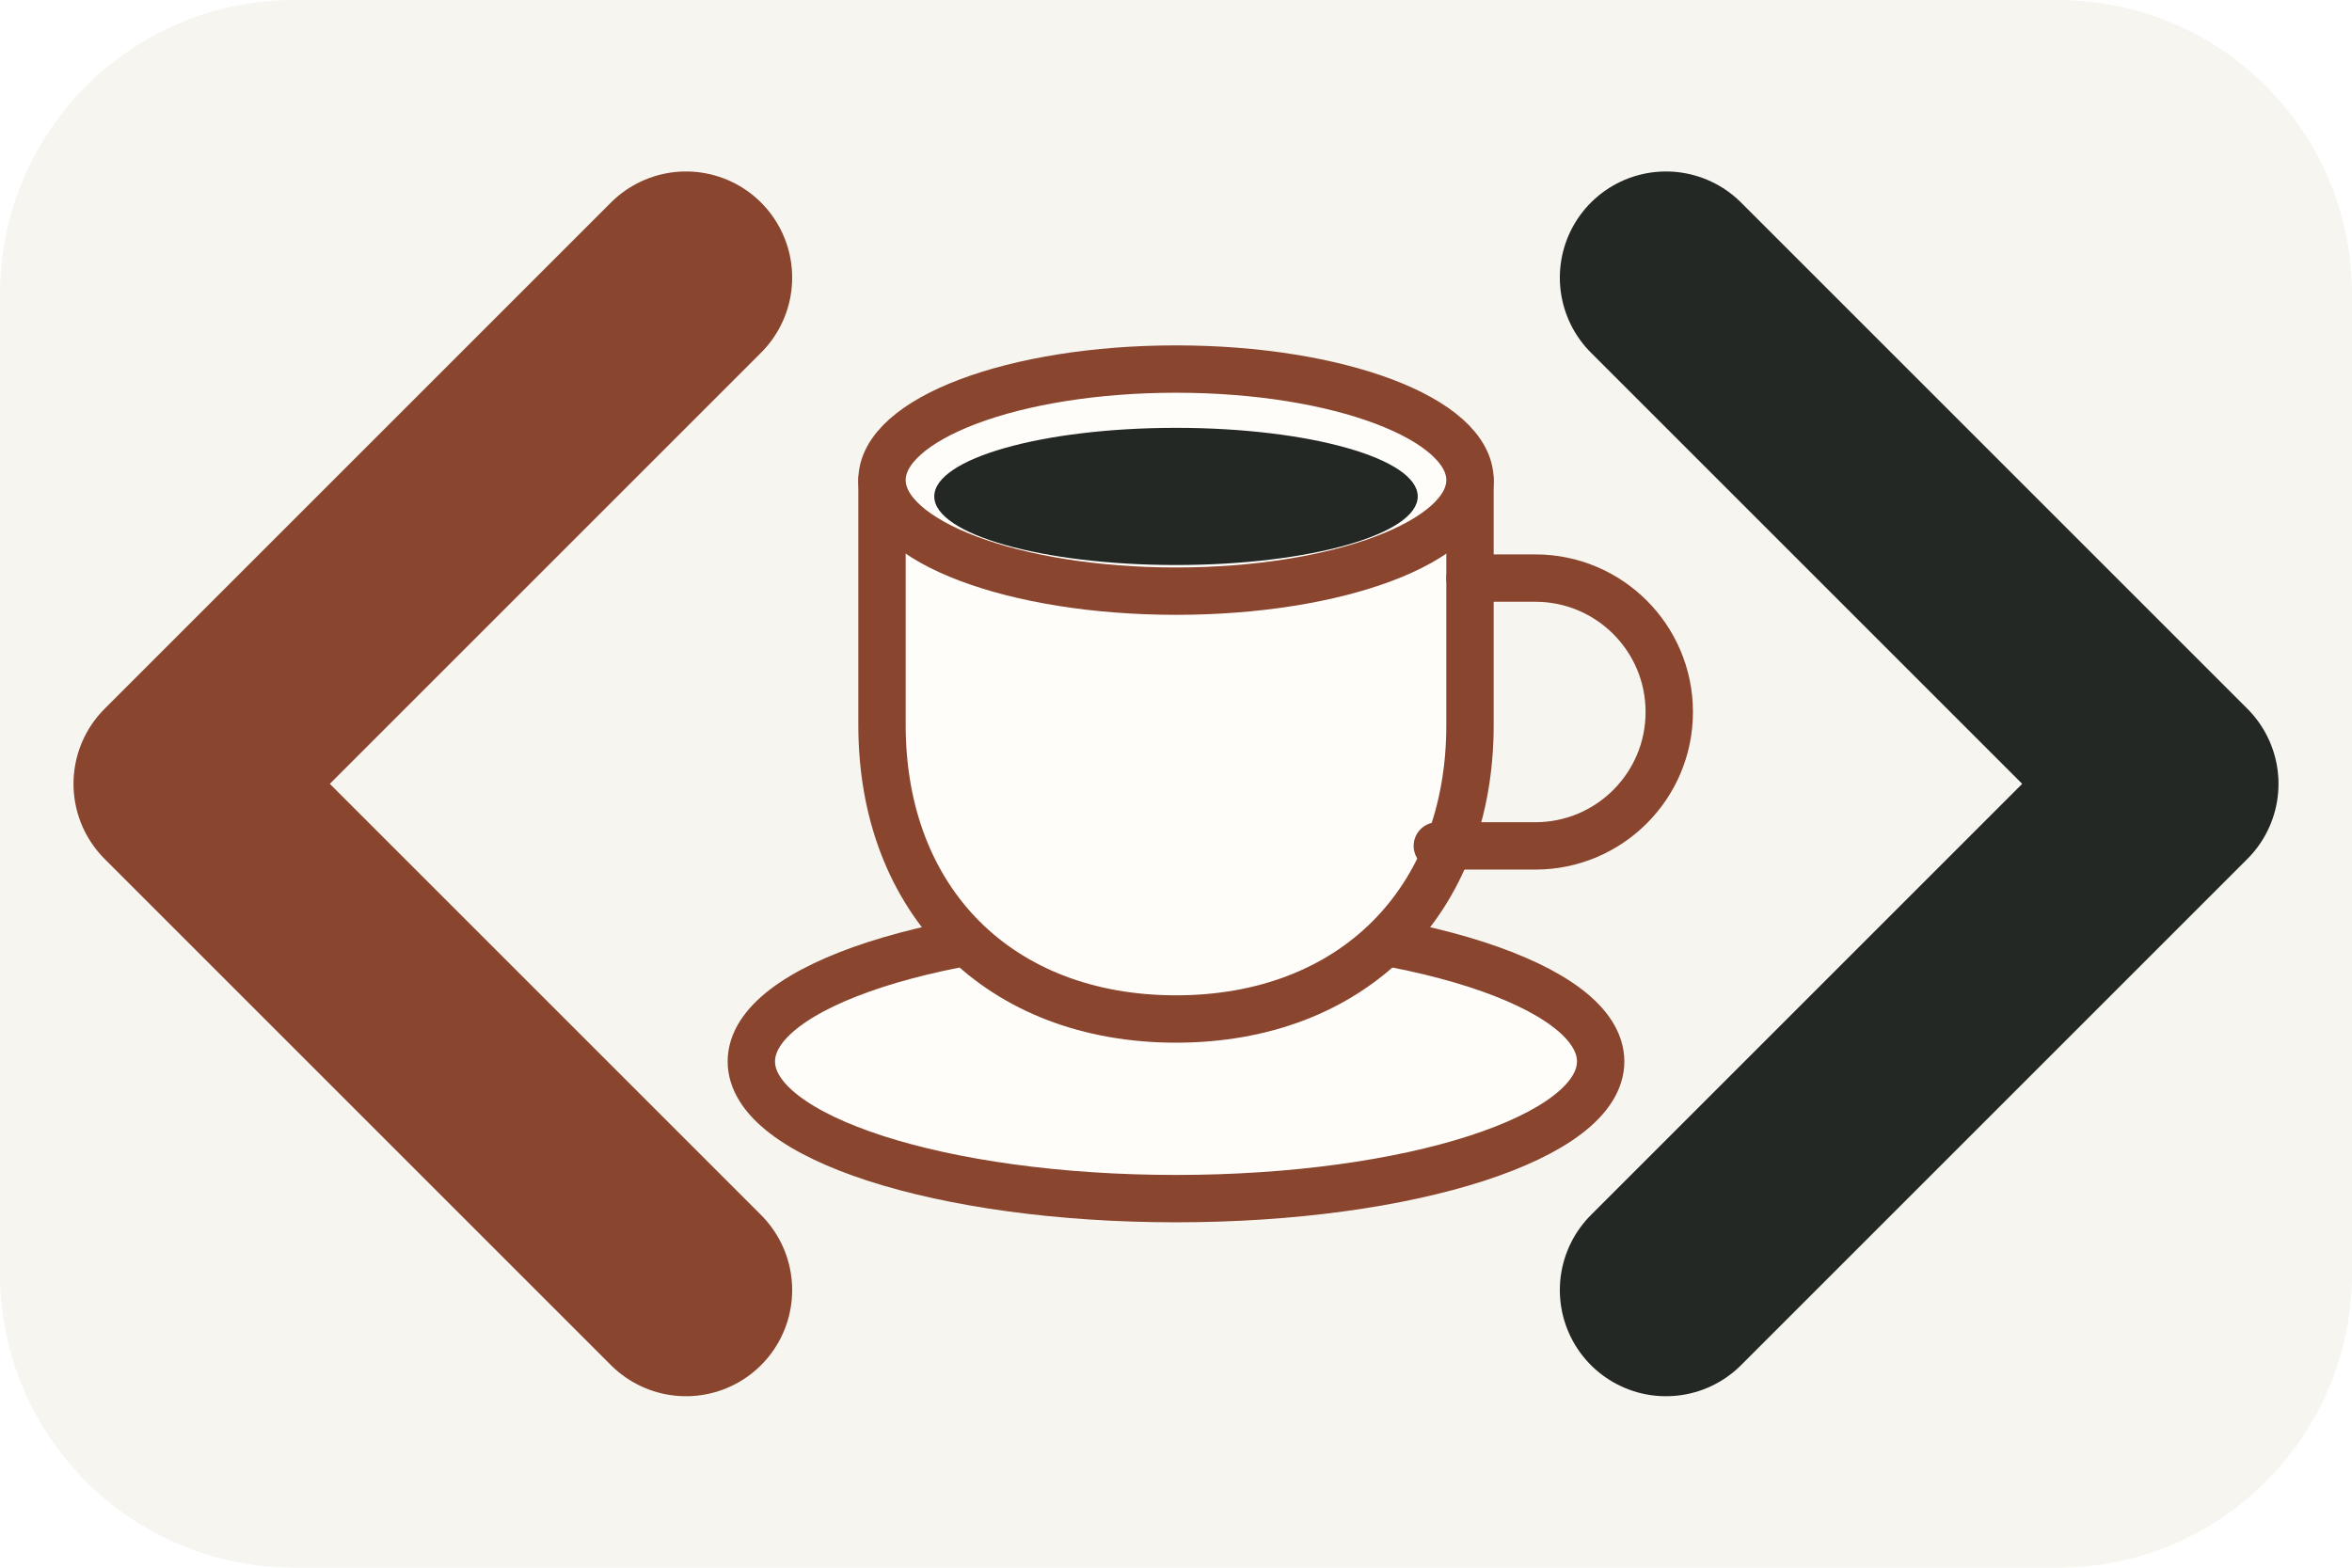
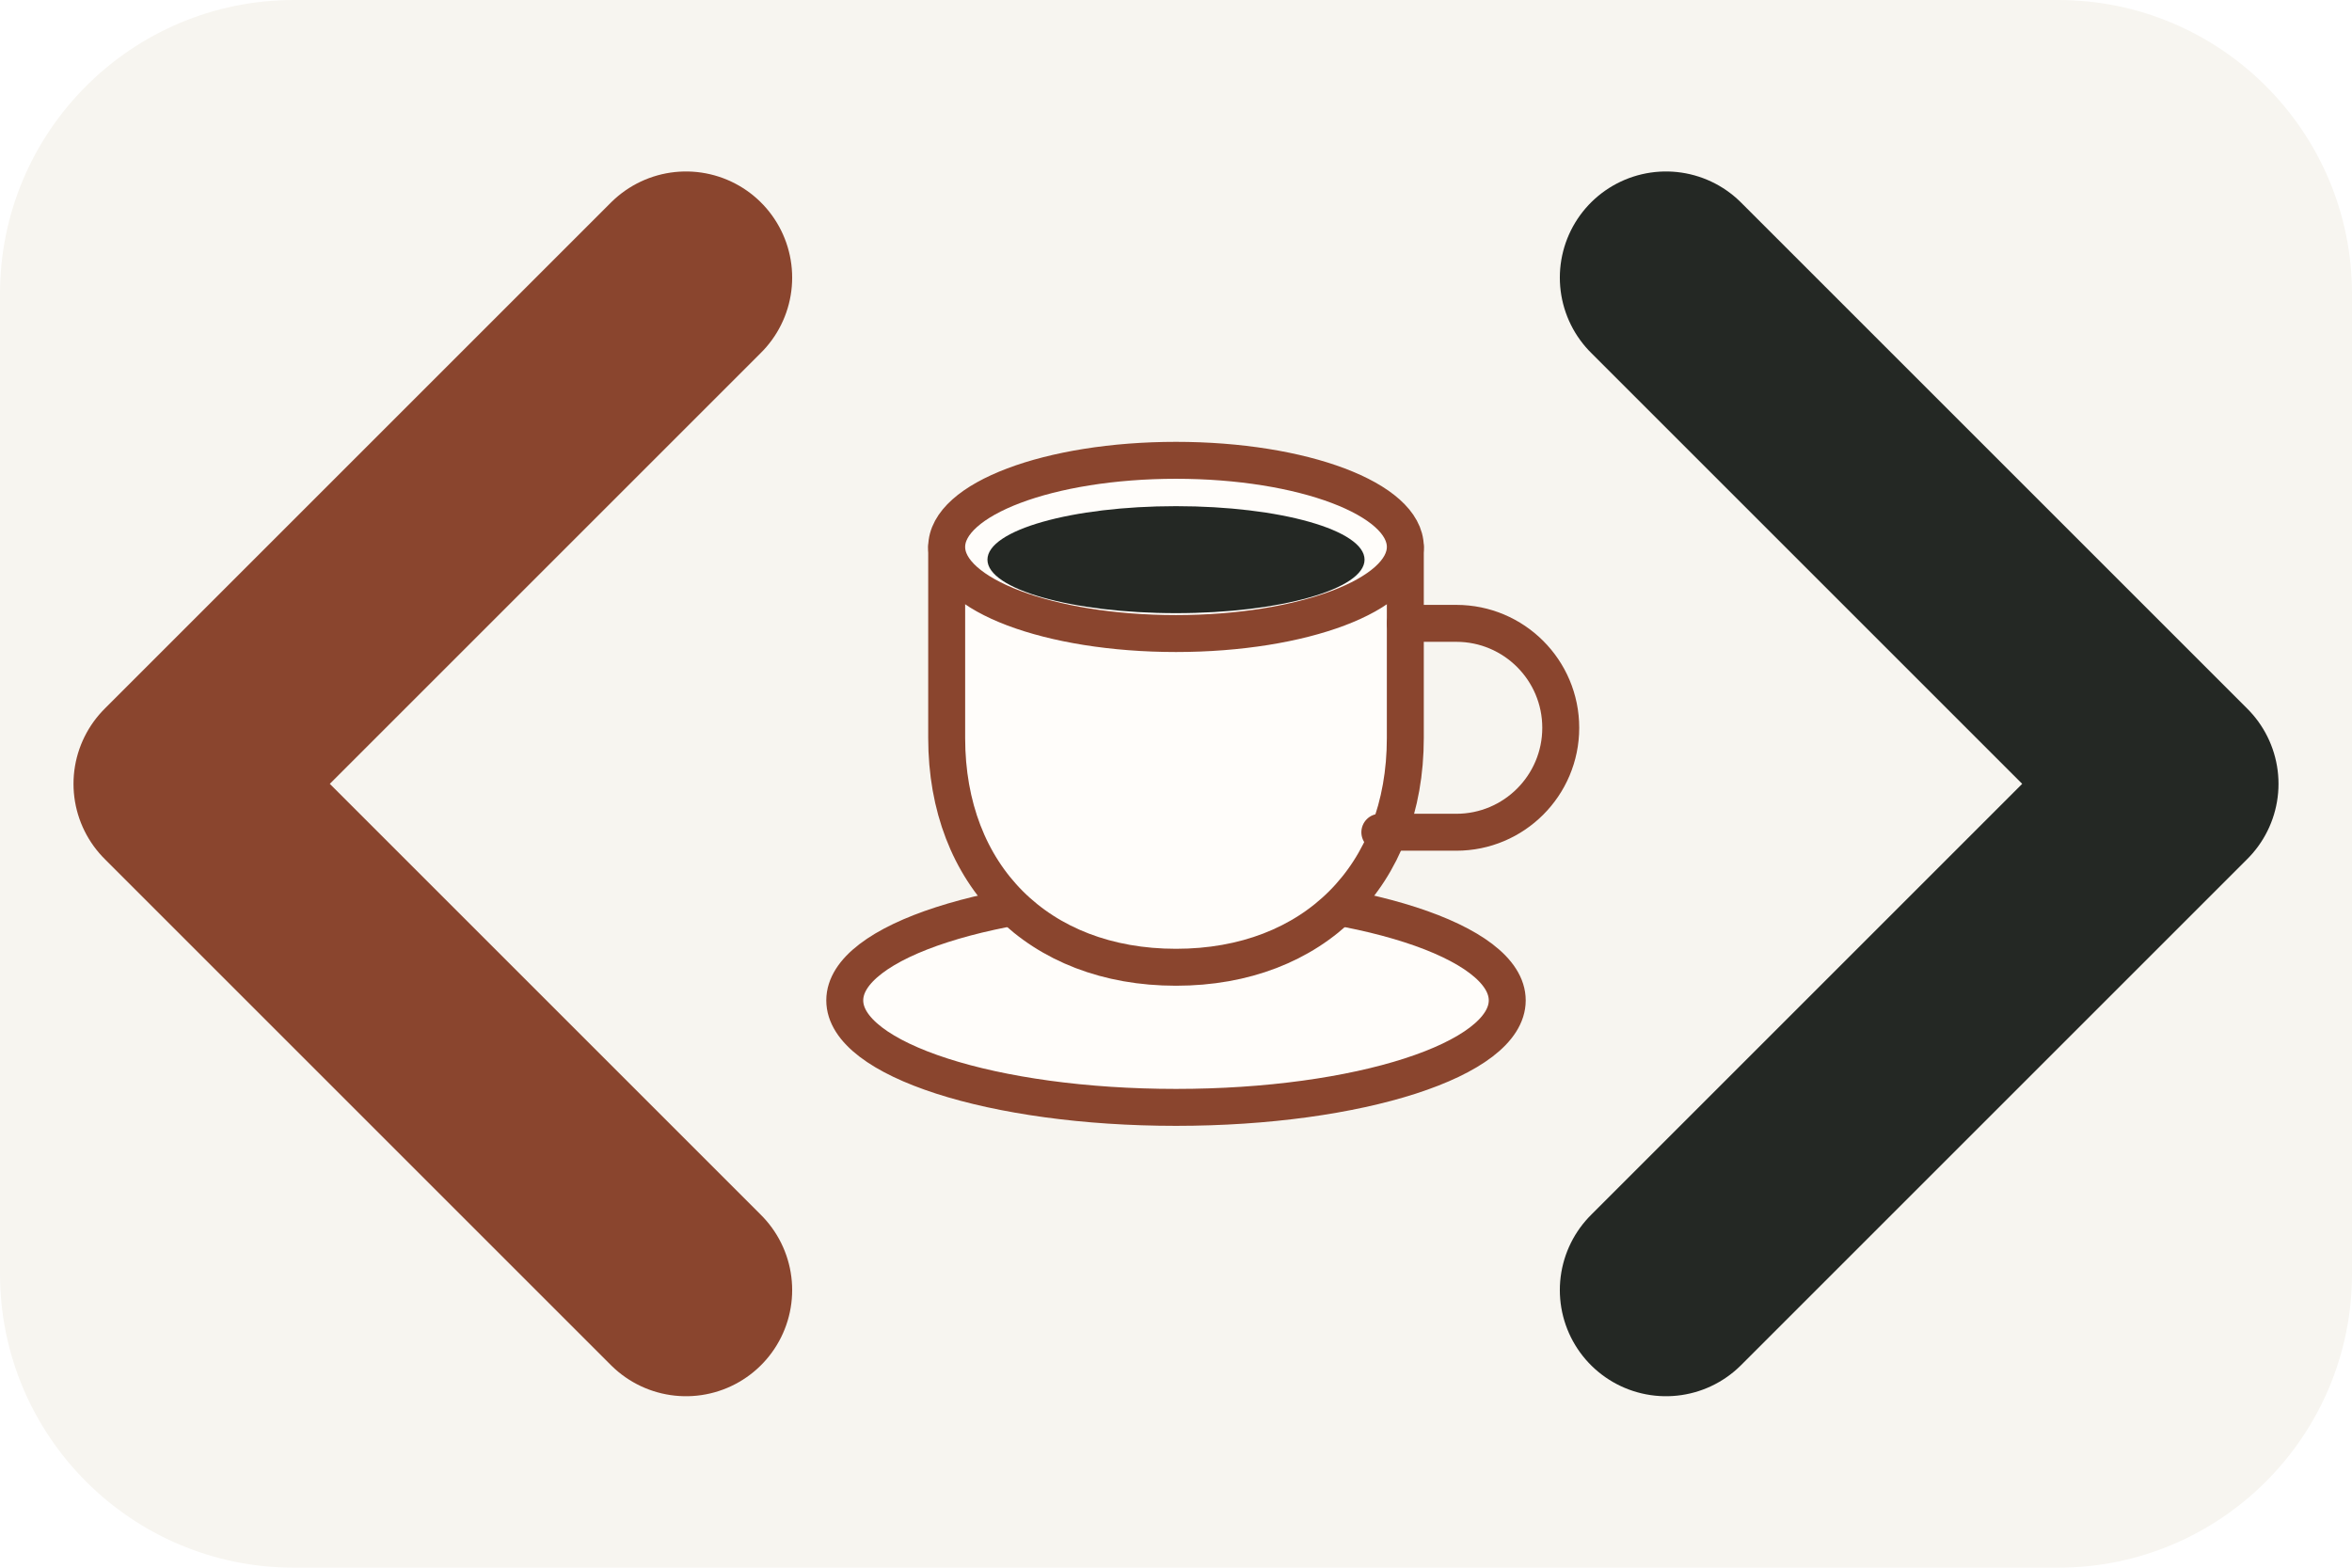
<svg xmlns="http://www.w3.org/2000/svg" viewBox="0 0 72 48" preserveAspectRatio="xMidYMid meet" role="img" aria-labelledby="title">
  <rect width="72" height="48" rx="9" fill="#f7f5f0" />
  <path d="M21 8.5 5.5 24 21 39.5" fill="none" stroke="#8a452e" stroke-width="6.5" stroke-linecap="round" stroke-linejoin="round" />
  <path d="M51 8.5 66.5 24 51 39.5" fill="none" stroke="#242824" stroke-width="6.5" stroke-linecap="round" stroke-linejoin="round" />
-   <g transform="translate(0 -6.8)" stroke="#8a452e" stroke-width="1.45" stroke-linecap="round" stroke-linejoin="round">
+   <g transform="translate(36 24) scale(0.78) translate(-36 -30.8)" stroke="#8a452e" stroke-width="1.45" stroke-linecap="round" stroke-linejoin="round">
    <ellipse cx="36" cy="39.3" rx="13" ry="4.2" fill="#fffdfa" />
    <path d="M27 21.5h18v7.5c0 5.4-3.6 9-9 9s-9-3.6-9-9Z" fill="#fffdfa" />
    <ellipse cx="36" cy="21.5" rx="9" ry="3.4" fill="#fffdfa" />
    <ellipse cx="36" cy="22" rx="7.4" ry="2.1" fill="#242824" stroke="none" />
    <path d="M45 24.5h2a4.1 4.1 0 0 1 0 8.2h-3" fill="none" />
  </g>
</svg>
